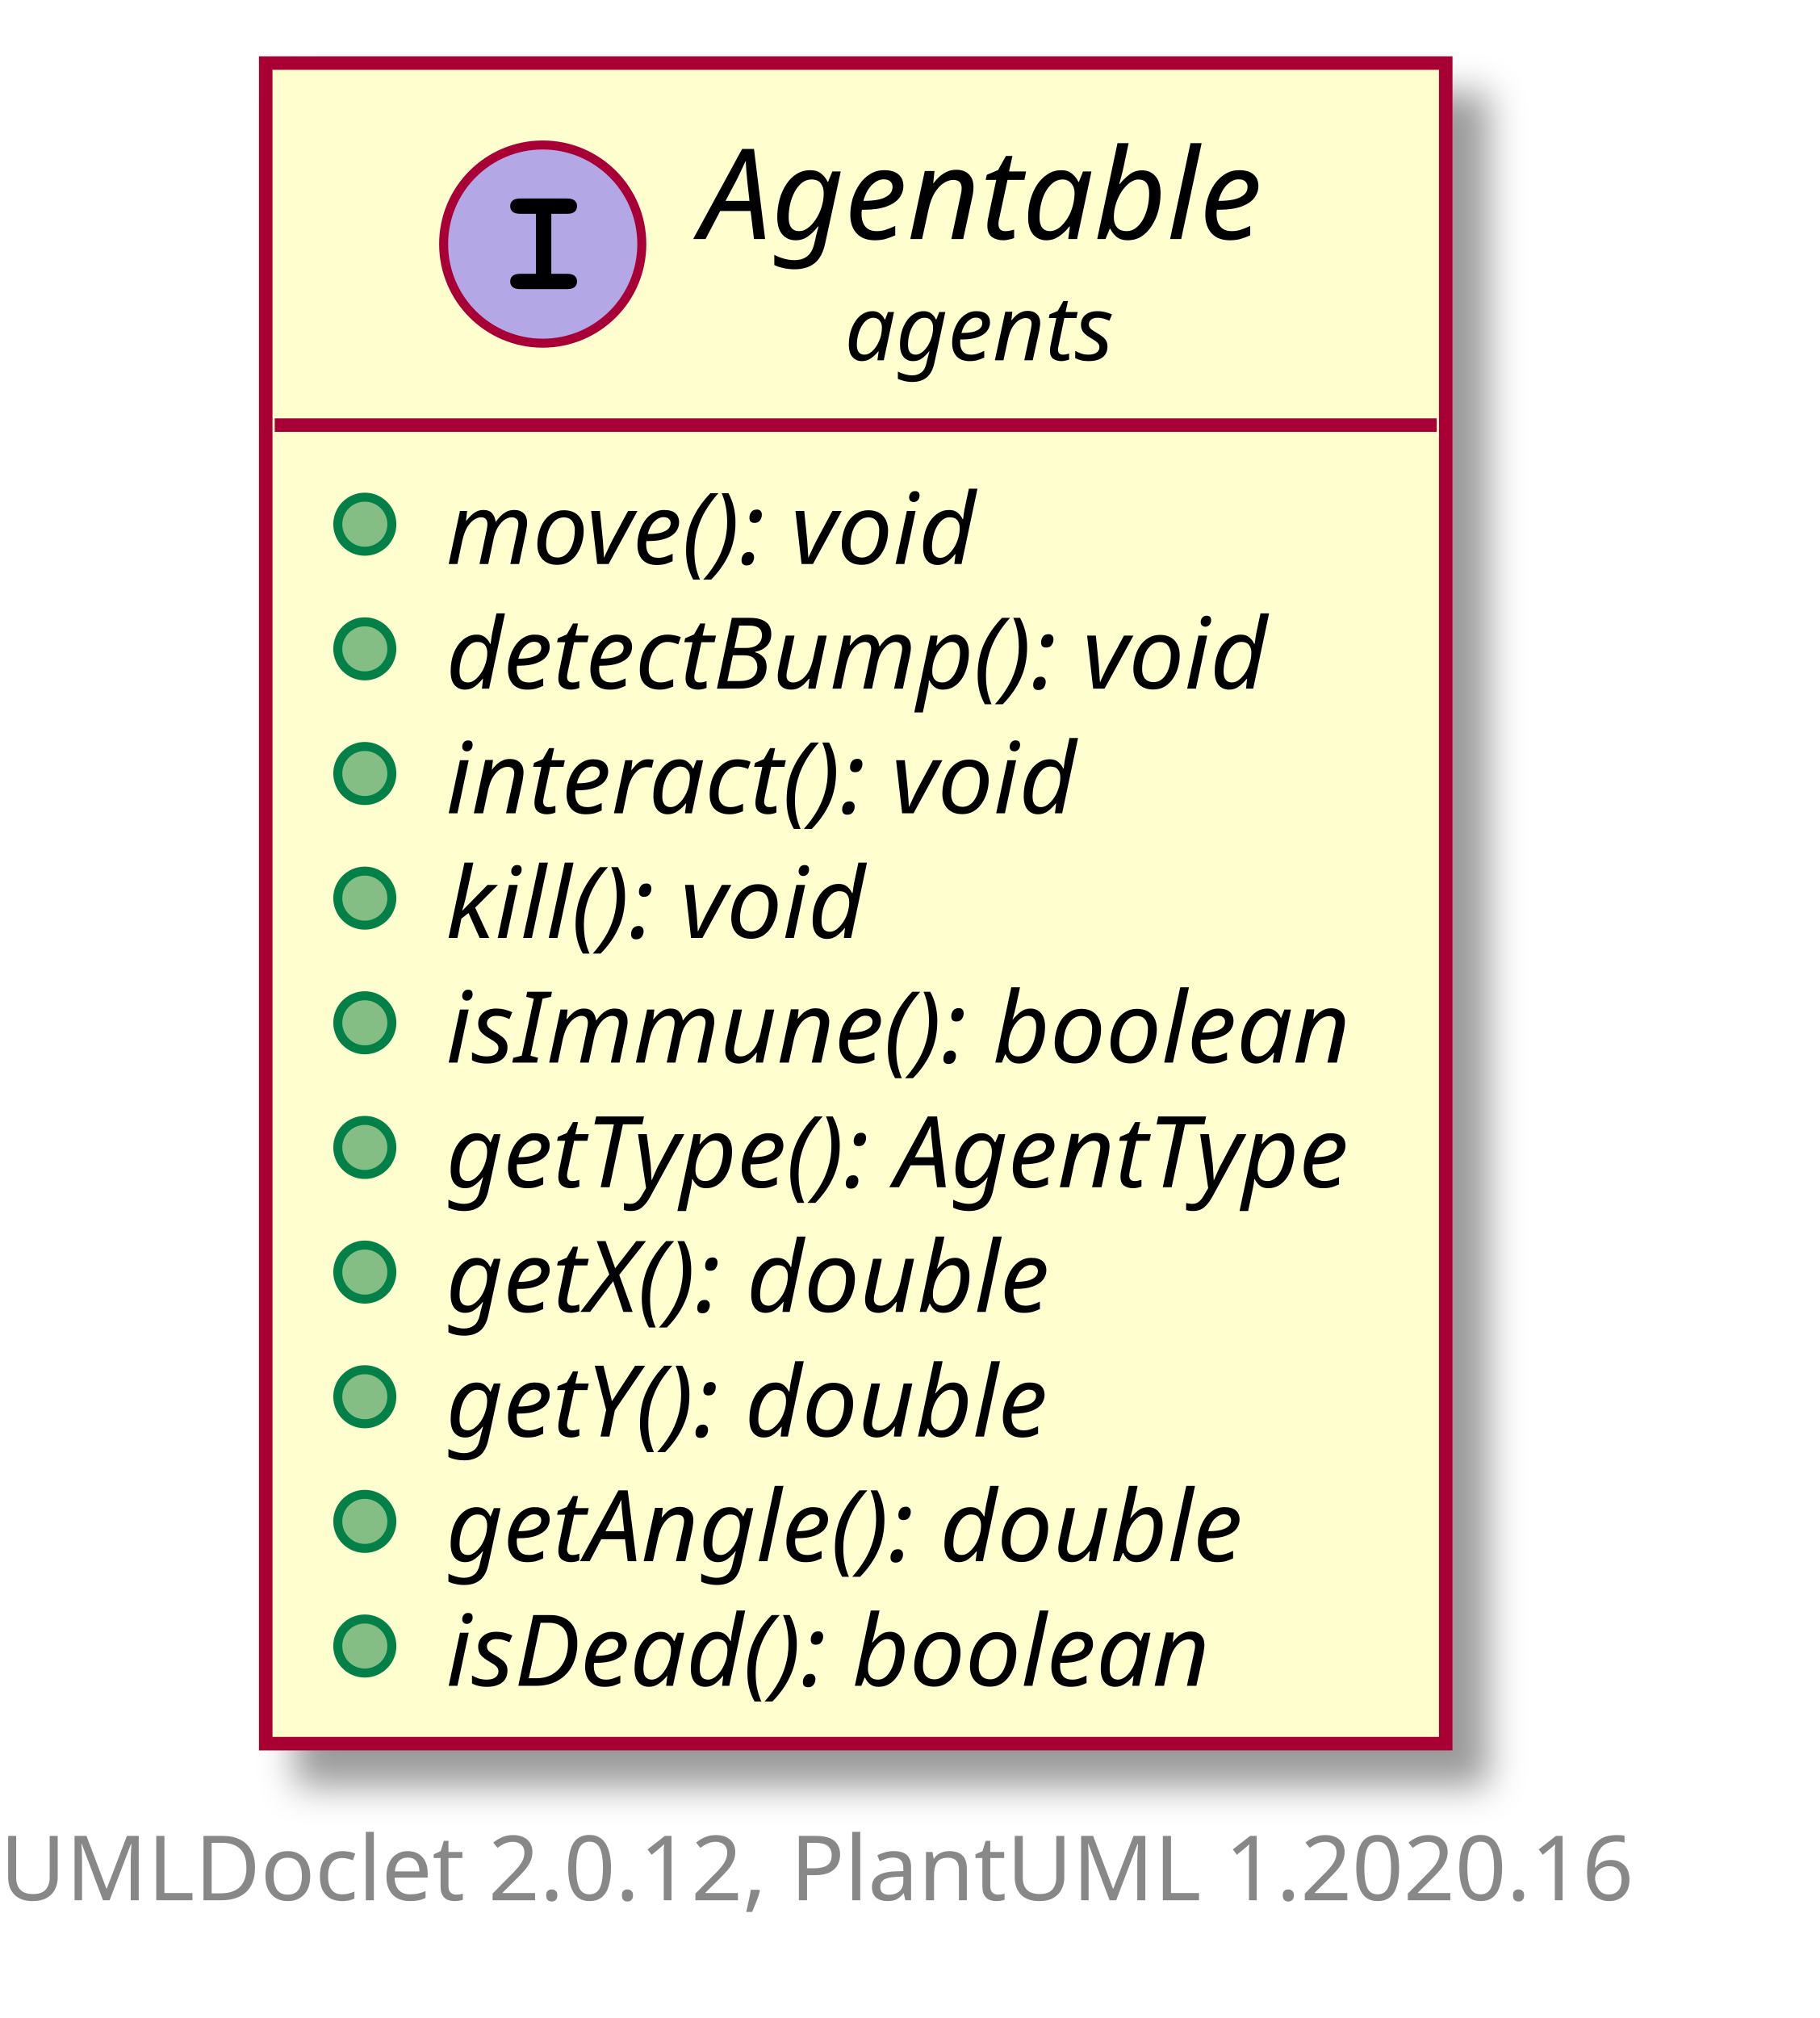
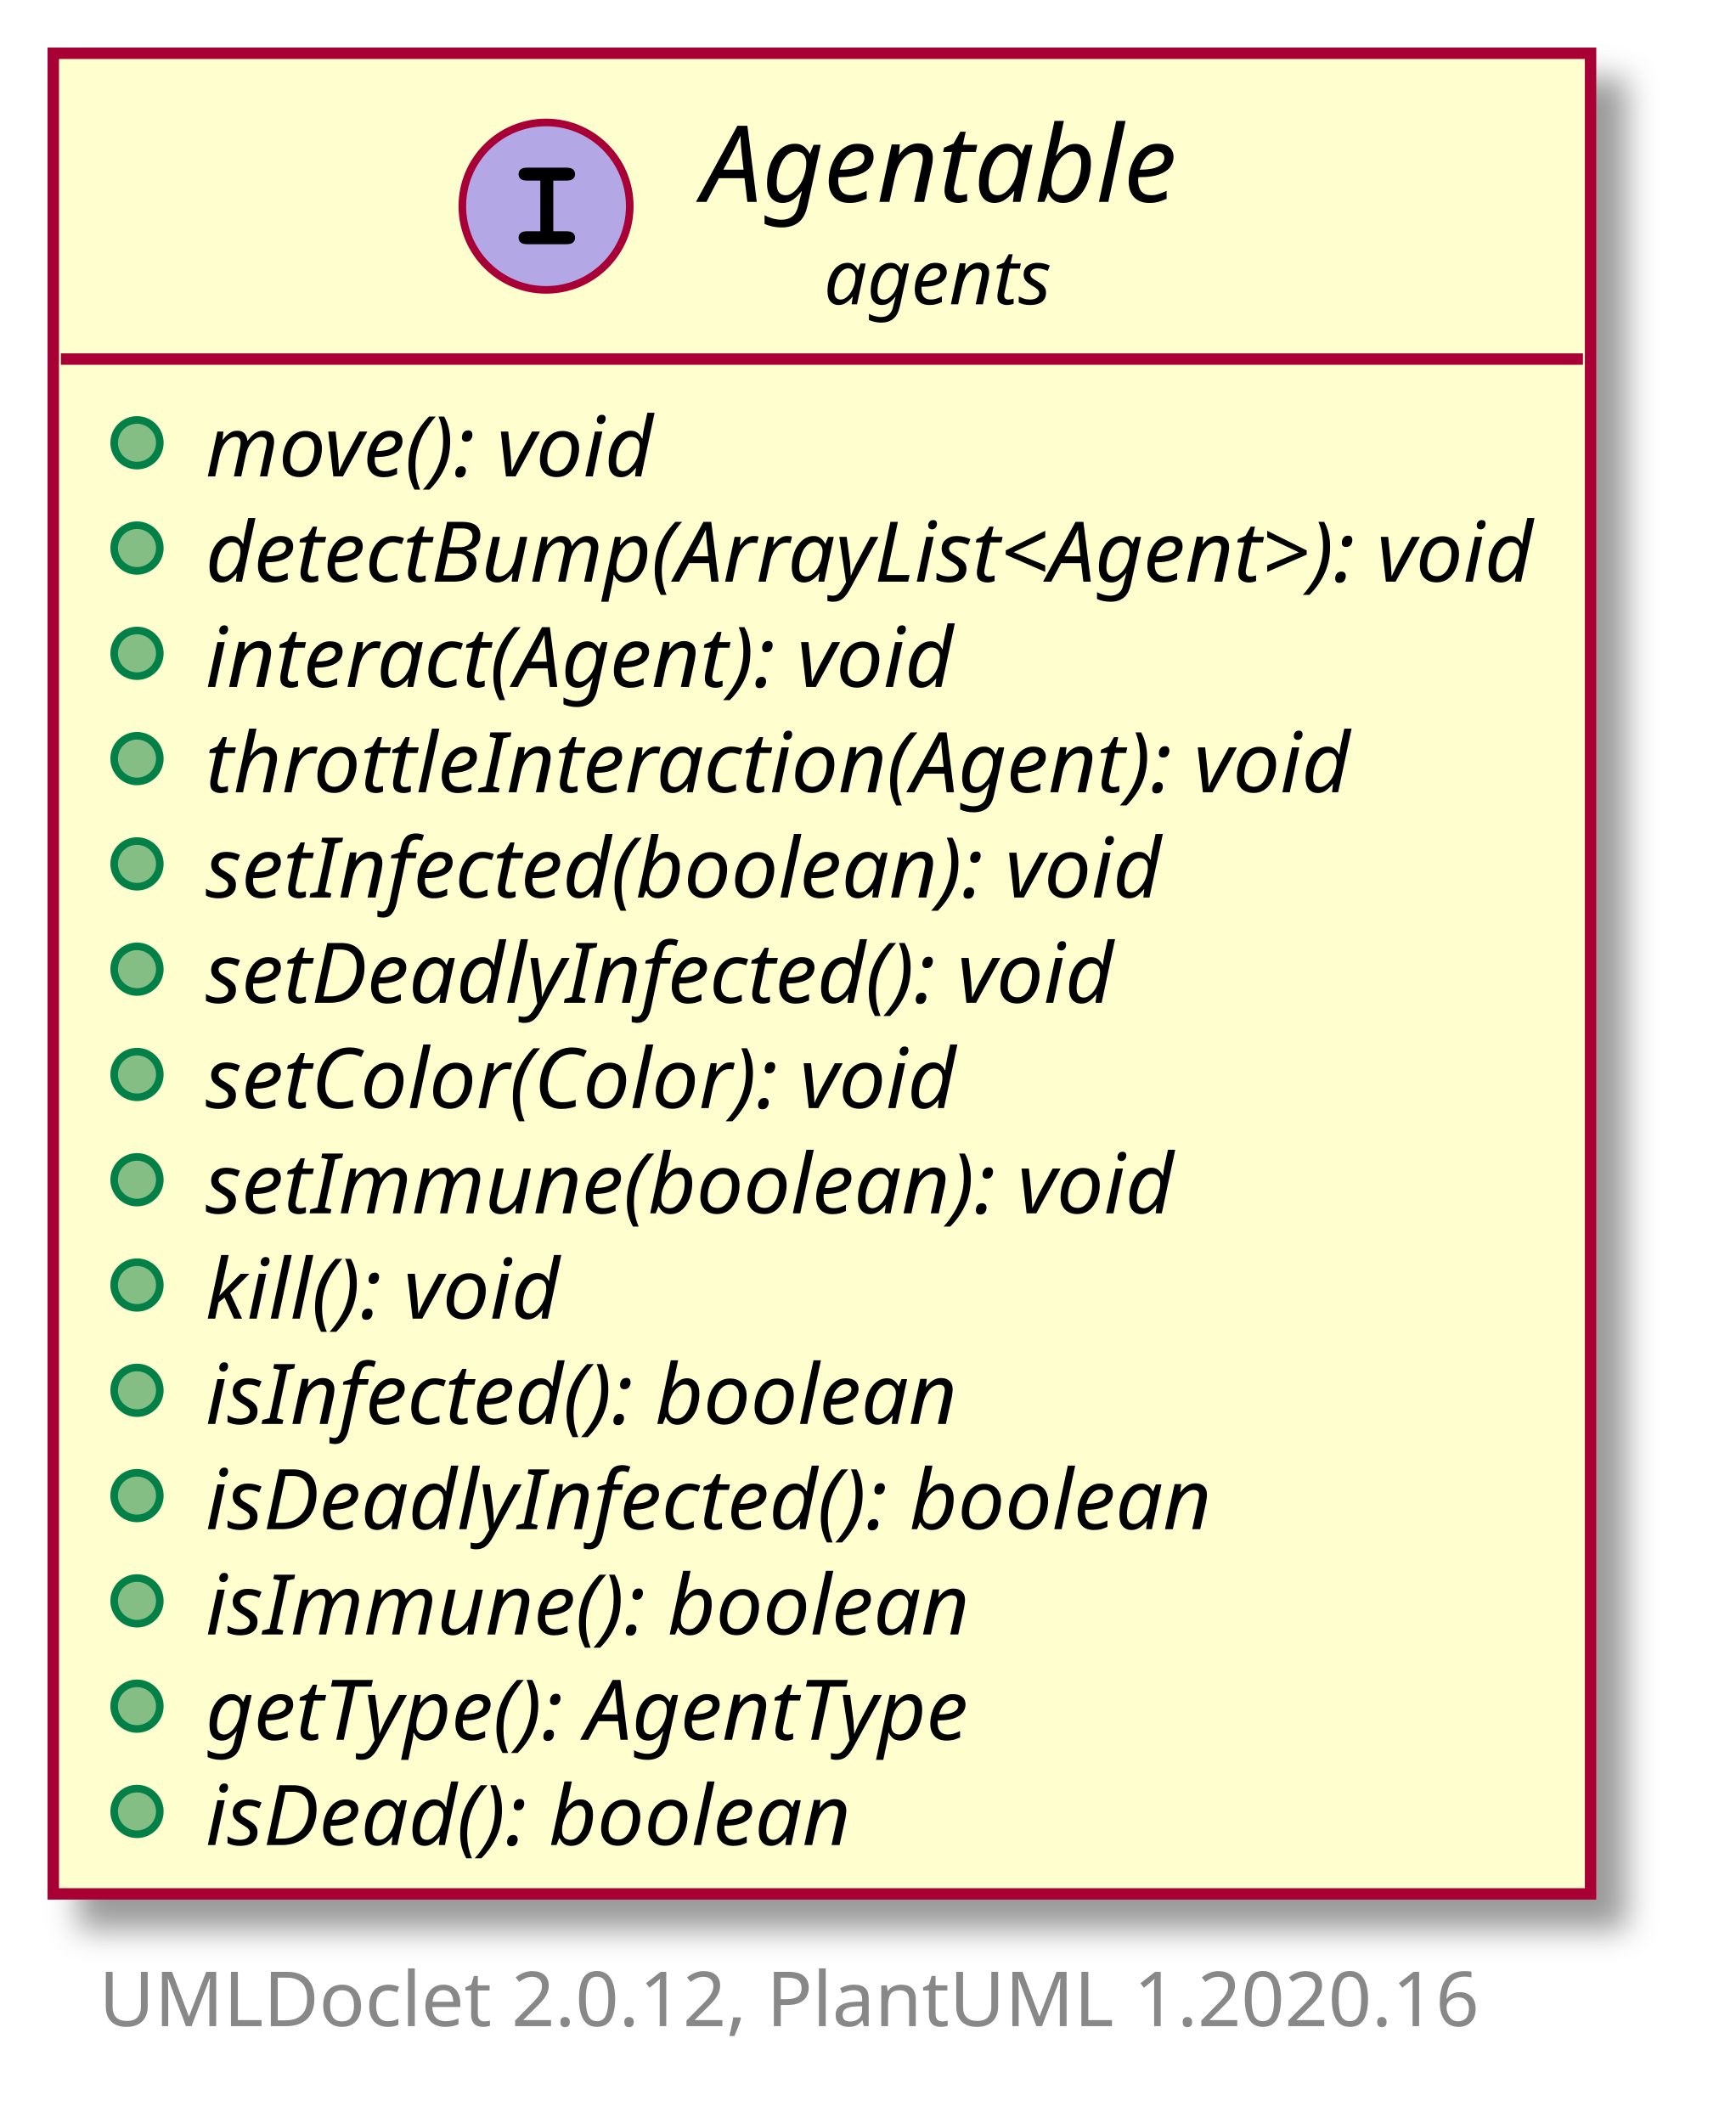
- <svg xmlns="http://www.w3.org/2000/svg" xmlns:xlink="http://www.w3.org/1999/xlink" contentScriptType="application/ecmascript" contentStyleType="text/css" height="224px" preserveAspectRatio="none" style="width:202px;height:224px;" version="1.1" viewBox="0 0 202 224" width="202px" zoomAndPan="magnify">
+ <svg xmlns="http://www.w3.org/2000/svg" xmlns:xlink="http://www.w3.org/1999/xlink" contentScriptType="application/ecmascript" contentStyleType="text/css" height="279px" preserveAspectRatio="none" style="width:228px;height:279px;" version="1.1" viewBox="0 0 228 279" width="228px" zoomAndPan="magnify">
  <defs>
-     <filter height="300%" id="fiwjqjizxlytk" width="300%" x="-1" y="-1">
+     <filter height="300%" id="f146q606xq1kri" width="300%" x="-1" y="-1">
      <feGaussianBlur result="blurOut" stdDeviation="2.0" />
      <feColorMatrix in="blurOut" result="blurOut2" type="matrix" values="0 0 0 0 0 0 0 0 0 0 0 0 0 0 0 0 0 0 .4 0" />
      <feOffset dx="4.0" dy="4.0" in="blurOut2" result="blurOut3" />
      <feBlend in="SourceGraphic" in2="blurOut3" mode="normal" />
    </filter>
  </defs>
  <g>
    <a href="Agentable.html" target="_top" title="Agentable.html" xlink:actuate="onRequest" xlink:href="Agentable.html" xlink:show="new" xlink:title="Agentable.html" xlink:type="simple">
-       <rect codeLine="5" fill="#FEFECE" filter="url(#fiwjqjizxlytk)" height="186.547" id="agents.Agentable" style="stroke: #A80036; stroke-width: 1.5;" width="131" x="29.5" y="7" />
-       <ellipse cx="60.25" cy="27.094" fill="#B4A7E5" rx="11" ry="11" style="stroke: #A80036; stroke-width: 1.0;" />
-       <path d="M61.203,23.734 L61.203,30.391 L62.922,30.391 Q63.531,30.391 63.797,30.625 Q64.062,30.859 64.062,31.25 Q64.062,31.625 63.797,31.859 Q63.531,32.094 62.922,32.094 L57.781,32.094 Q57.172,32.094 56.906,31.859 Q56.641,31.625 56.641,31.234 Q56.641,30.859 56.906,30.625 Q57.172,30.391 57.781,30.391 L59.5,30.391 L59.5,23.734 L57.781,23.734 Q57.172,23.734 56.906,23.5 Q56.641,23.266 56.641,22.875 Q56.641,22.5 56.906,22.266 Q57.172,22.031 57.781,22.031 L62.922,22.031 Q63.531,22.031 63.797,22.266 Q64.062,22.5 64.062,22.875 Q64.062,23.266 63.797,23.5 Q63.531,23.734 62.922,23.734 L61.203,23.734 Z " />
-       <text fill="#000000" font-family="sans-serif" font-size="14" font-style="italic" lengthAdjust="spacingAndGlyphs" textLength="64" x="77.75" y="26.533">Agentable</text>
-       <text fill="#000000" font-family="sans-serif" font-size="10" font-style="italic" lengthAdjust="spacingAndGlyphs" textLength="32" x="93.75" y="39.99">agents</text>
-       <line style="stroke: #A80036; stroke-width: 1.5;" x1="30.5" x2="159.5" y1="47.188" y2="47.188" />
-       <ellipse cx="40.5" cy="58.188" fill="#84BE84" rx="3" ry="3" style="stroke: #038048; stroke-width: 1.0;" />
-       <text fill="#000000" font-family="sans-serif" font-size="11" font-style="italic" lengthAdjust="spacingAndGlyphs" textLength="60" x="49.5" y="62.606">move(): void</text>
-       <ellipse cx="40.5" cy="72.023" fill="#84BE84" rx="3" ry="3" style="stroke: #038048; stroke-width: 1.0;" />
-       <text fill="#000000" font-family="sans-serif" font-size="11" font-style="italic" lengthAdjust="spacingAndGlyphs" textLength="92" x="49.5" y="76.442">detectBump(): void</text>
-       <ellipse cx="40.5" cy="85.859" fill="#84BE84" rx="3" ry="3" style="stroke: #038048; stroke-width: 1.0;" />
-       <text fill="#000000" font-family="sans-serif" font-size="11" font-style="italic" lengthAdjust="spacingAndGlyphs" textLength="71" x="49.5" y="90.278">interact(): void</text>
-       <ellipse cx="40.5" cy="99.695" fill="#84BE84" rx="3" ry="3" style="stroke: #038048; stroke-width: 1.0;" />
-       <text fill="#000000" font-family="sans-serif" font-size="11" font-style="italic" lengthAdjust="spacingAndGlyphs" textLength="49" x="49.5" y="104.114">kill(): void</text>
-       <ellipse cx="40.5" cy="113.531" fill="#84BE84" rx="3" ry="3" style="stroke: #038048; stroke-width: 1.0;" />
-       <text fill="#000000" font-family="sans-serif" font-size="11" font-style="italic" lengthAdjust="spacingAndGlyphs" textLength="102" x="49.5" y="117.95">isImmune(): boolean</text>
-       <ellipse cx="40.5" cy="127.367" fill="#84BE84" rx="3" ry="3" style="stroke: #038048; stroke-width: 1.0;" />
-       <text fill="#000000" font-family="sans-serif" font-size="11" font-style="italic" lengthAdjust="spacingAndGlyphs" textLength="105" x="49.5" y="131.786">getType(): AgentType</text>
-       <ellipse cx="40.5" cy="141.203" fill="#84BE84" rx="3" ry="3" style="stroke: #038048; stroke-width: 1.0;" />
-       <text fill="#000000" font-family="sans-serif" font-size="11" font-style="italic" lengthAdjust="spacingAndGlyphs" textLength="70" x="49.5" y="145.622">getX(): double</text>
-       <ellipse cx="40.5" cy="155.039" fill="#84BE84" rx="3" ry="3" style="stroke: #038048; stroke-width: 1.0;" />
-       <text fill="#000000" font-family="sans-serif" font-size="11" font-style="italic" lengthAdjust="spacingAndGlyphs" textLength="70" x="49.5" y="159.458">getY(): double</text>
-       <ellipse cx="40.5" cy="168.875" fill="#84BE84" rx="3" ry="3" style="stroke: #038048; stroke-width: 1.0;" />
-       <text fill="#000000" font-family="sans-serif" font-size="11" font-style="italic" lengthAdjust="spacingAndGlyphs" textLength="91" x="49.5" y="173.294">getAngle(): double</text>
-       <ellipse cx="40.5" cy="182.711" fill="#84BE84" rx="3" ry="3" style="stroke: #038048; stroke-width: 1.0;" />
-       <text fill="#000000" font-family="sans-serif" font-size="11" font-style="italic" lengthAdjust="spacingAndGlyphs" textLength="89" x="49.5" y="187.13">isDead(): boolean</text>
+       <rect codeLine="5" fill="#FEFECE" filter="url(#f146q606xq1kri)" height="241.891" id="agents.Agentable" style="stroke: #A80036; stroke-width: 1.5;" width="202" x="7" y="7" />
+       <ellipse cx="71.75" cy="27.094" fill="#B4A7E5" rx="11" ry="11" style="stroke: #A80036; stroke-width: 1.0;" />
+       <path d="M72.703,23.734 L72.703,30.391 L74.422,30.391 Q75.031,30.391 75.297,30.625 Q75.562,30.859 75.562,31.25 Q75.562,31.625 75.297,31.859 Q75.031,32.094 74.422,32.094 L69.281,32.094 Q68.672,32.094 68.406,31.859 Q68.141,31.625 68.141,31.234 Q68.141,30.859 68.406,30.625 Q68.672,30.391 69.281,30.391 L71,30.391 L71,23.734 L69.281,23.734 Q68.672,23.734 68.406,23.5 Q68.141,23.266 68.141,22.875 Q68.141,22.5 68.406,22.266 Q68.672,22.031 69.281,22.031 L74.422,22.031 Q75.031,22.031 75.297,22.266 Q75.562,22.5 75.562,22.875 Q75.562,23.266 75.297,23.5 Q75.031,23.734 74.422,23.734 L72.703,23.734 Z " />
+       <text fill="#000000" font-family="sans-serif" font-size="14" font-style="italic" lengthAdjust="spacingAndGlyphs" textLength="64" x="92.25" y="26.533">Agentable</text>
+       <text fill="#000000" font-family="sans-serif" font-size="10" font-style="italic" lengthAdjust="spacingAndGlyphs" textLength="32" x="108.25" y="39.99">agents</text>
+       <line style="stroke: #A80036; stroke-width: 1.5;" x1="8" x2="208" y1="47.188" y2="47.188" />
+       <ellipse cx="18" cy="58.188" fill="#84BE84" rx="3" ry="3" style="stroke: #038048; stroke-width: 1.0;" />
+       <text fill="#000000" font-family="sans-serif" font-size="11" font-style="italic" lengthAdjust="spacingAndGlyphs" textLength="60" x="27" y="62.606">move(): void</text>
+       <ellipse cx="18" cy="72.023" fill="#84BE84" rx="3" ry="3" style="stroke: #038048; stroke-width: 1.0;" />
+       <text fill="#000000" font-family="sans-serif" font-size="11" font-style="italic" lengthAdjust="spacingAndGlyphs" textLength="176" x="27" y="76.442">detectBump(ArrayList&lt;Agent&gt;): void</text>
+       <ellipse cx="18" cy="85.859" fill="#84BE84" rx="3" ry="3" style="stroke: #038048; stroke-width: 1.0;" />
+       <text fill="#000000" font-family="sans-serif" font-size="11" font-style="italic" lengthAdjust="spacingAndGlyphs" textLength="99" x="27" y="90.278">interact(Agent): void</text>
+       <ellipse cx="18" cy="99.695" fill="#84BE84" rx="3" ry="3" style="stroke: #038048; stroke-width: 1.0;" />
+       <text fill="#000000" font-family="sans-serif" font-size="11" font-style="italic" lengthAdjust="spacingAndGlyphs" textLength="148" x="27" y="104.114">throttleInteraction(Agent): void</text>
+       <ellipse cx="18" cy="113.531" fill="#84BE84" rx="3" ry="3" style="stroke: #038048; stroke-width: 1.0;" />
+       <text fill="#000000" font-family="sans-serif" font-size="11" font-style="italic" lengthAdjust="spacingAndGlyphs" textLength="128" x="27" y="117.95">setInfected(boolean): void</text>
+       <ellipse cx="18" cy="127.367" fill="#84BE84" rx="3" ry="3" style="stroke: #038048; stroke-width: 1.0;" />
+       <text fill="#000000" font-family="sans-serif" font-size="11" font-style="italic" lengthAdjust="spacingAndGlyphs" textLength="122" x="27" y="131.786">setDeadlyInfected(): void</text>
+       <ellipse cx="18" cy="141.203" fill="#84BE84" rx="3" ry="3" style="stroke: #038048; stroke-width: 1.0;" />
+       <text fill="#000000" font-family="sans-serif" font-size="11" font-style="italic" lengthAdjust="spacingAndGlyphs" textLength="103" x="27" y="145.622">setColor(Color): void</text>
+       <ellipse cx="18" cy="155.039" fill="#84BE84" rx="3" ry="3" style="stroke: #038048; stroke-width: 1.0;" />
+       <text fill="#000000" font-family="sans-serif" font-size="11" font-style="italic" lengthAdjust="spacingAndGlyphs" textLength="128" x="27" y="159.458">setImmune(boolean): void</text>
+       <ellipse cx="18" cy="168.875" fill="#84BE84" rx="3" ry="3" style="stroke: #038048; stroke-width: 1.0;" />
+       <text fill="#000000" font-family="sans-serif" font-size="11" font-style="italic" lengthAdjust="spacingAndGlyphs" textLength="49" x="27" y="173.294">kill(): void</text>
+       <ellipse cx="18" cy="182.711" fill="#84BE84" rx="3" ry="3" style="stroke: #038048; stroke-width: 1.0;" />
+       <text fill="#000000" font-family="sans-serif" font-size="11" font-style="italic" lengthAdjust="spacingAndGlyphs" textLength="102" x="27" y="187.13">isInfected(): boolean</text>
+       <ellipse cx="18" cy="196.547" fill="#84BE84" rx="3" ry="3" style="stroke: #038048; stroke-width: 1.0;" />
+       <text fill="#000000" font-family="sans-serif" font-size="11" font-style="italic" lengthAdjust="spacingAndGlyphs" textLength="136" x="27" y="200.966">isDeadlyInfected(): boolean</text>
+       <ellipse cx="18" cy="210.383" fill="#84BE84" rx="3" ry="3" style="stroke: #038048; stroke-width: 1.0;" />
+       <text fill="#000000" font-family="sans-serif" font-size="11" font-style="italic" lengthAdjust="spacingAndGlyphs" textLength="102" x="27" y="214.802">isImmune(): boolean</text>
+       <ellipse cx="18" cy="224.219" fill="#84BE84" rx="3" ry="3" style="stroke: #038048; stroke-width: 1.0;" />
+       <text fill="#000000" font-family="sans-serif" font-size="11" font-style="italic" lengthAdjust="spacingAndGlyphs" textLength="105" x="27" y="228.638">getType(): AgentType</text>
+       <ellipse cx="18" cy="238.055" fill="#84BE84" rx="3" ry="3" style="stroke: #038048; stroke-width: 1.0;" />
+       <text fill="#000000" font-family="sans-serif" font-size="11" font-style="italic" lengthAdjust="spacingAndGlyphs" textLength="89" x="27" y="242.474">isDead(): boolean</text>
    </a>
-     <text fill="#888888" font-family="sans-serif" font-size="10" lengthAdjust="spacingAndGlyphs" textLength="190" x="0" y="210.928">UMLDoclet 2.0.12, PlantUML 1.2020.16</text>
+     <text fill="#888888" font-family="sans-serif" font-size="10" lengthAdjust="spacingAndGlyphs" textLength="190" x="13" y="266.272">UMLDoclet 2.0.12, PlantUML 1.2020.16</text>
  </g>
</svg>
